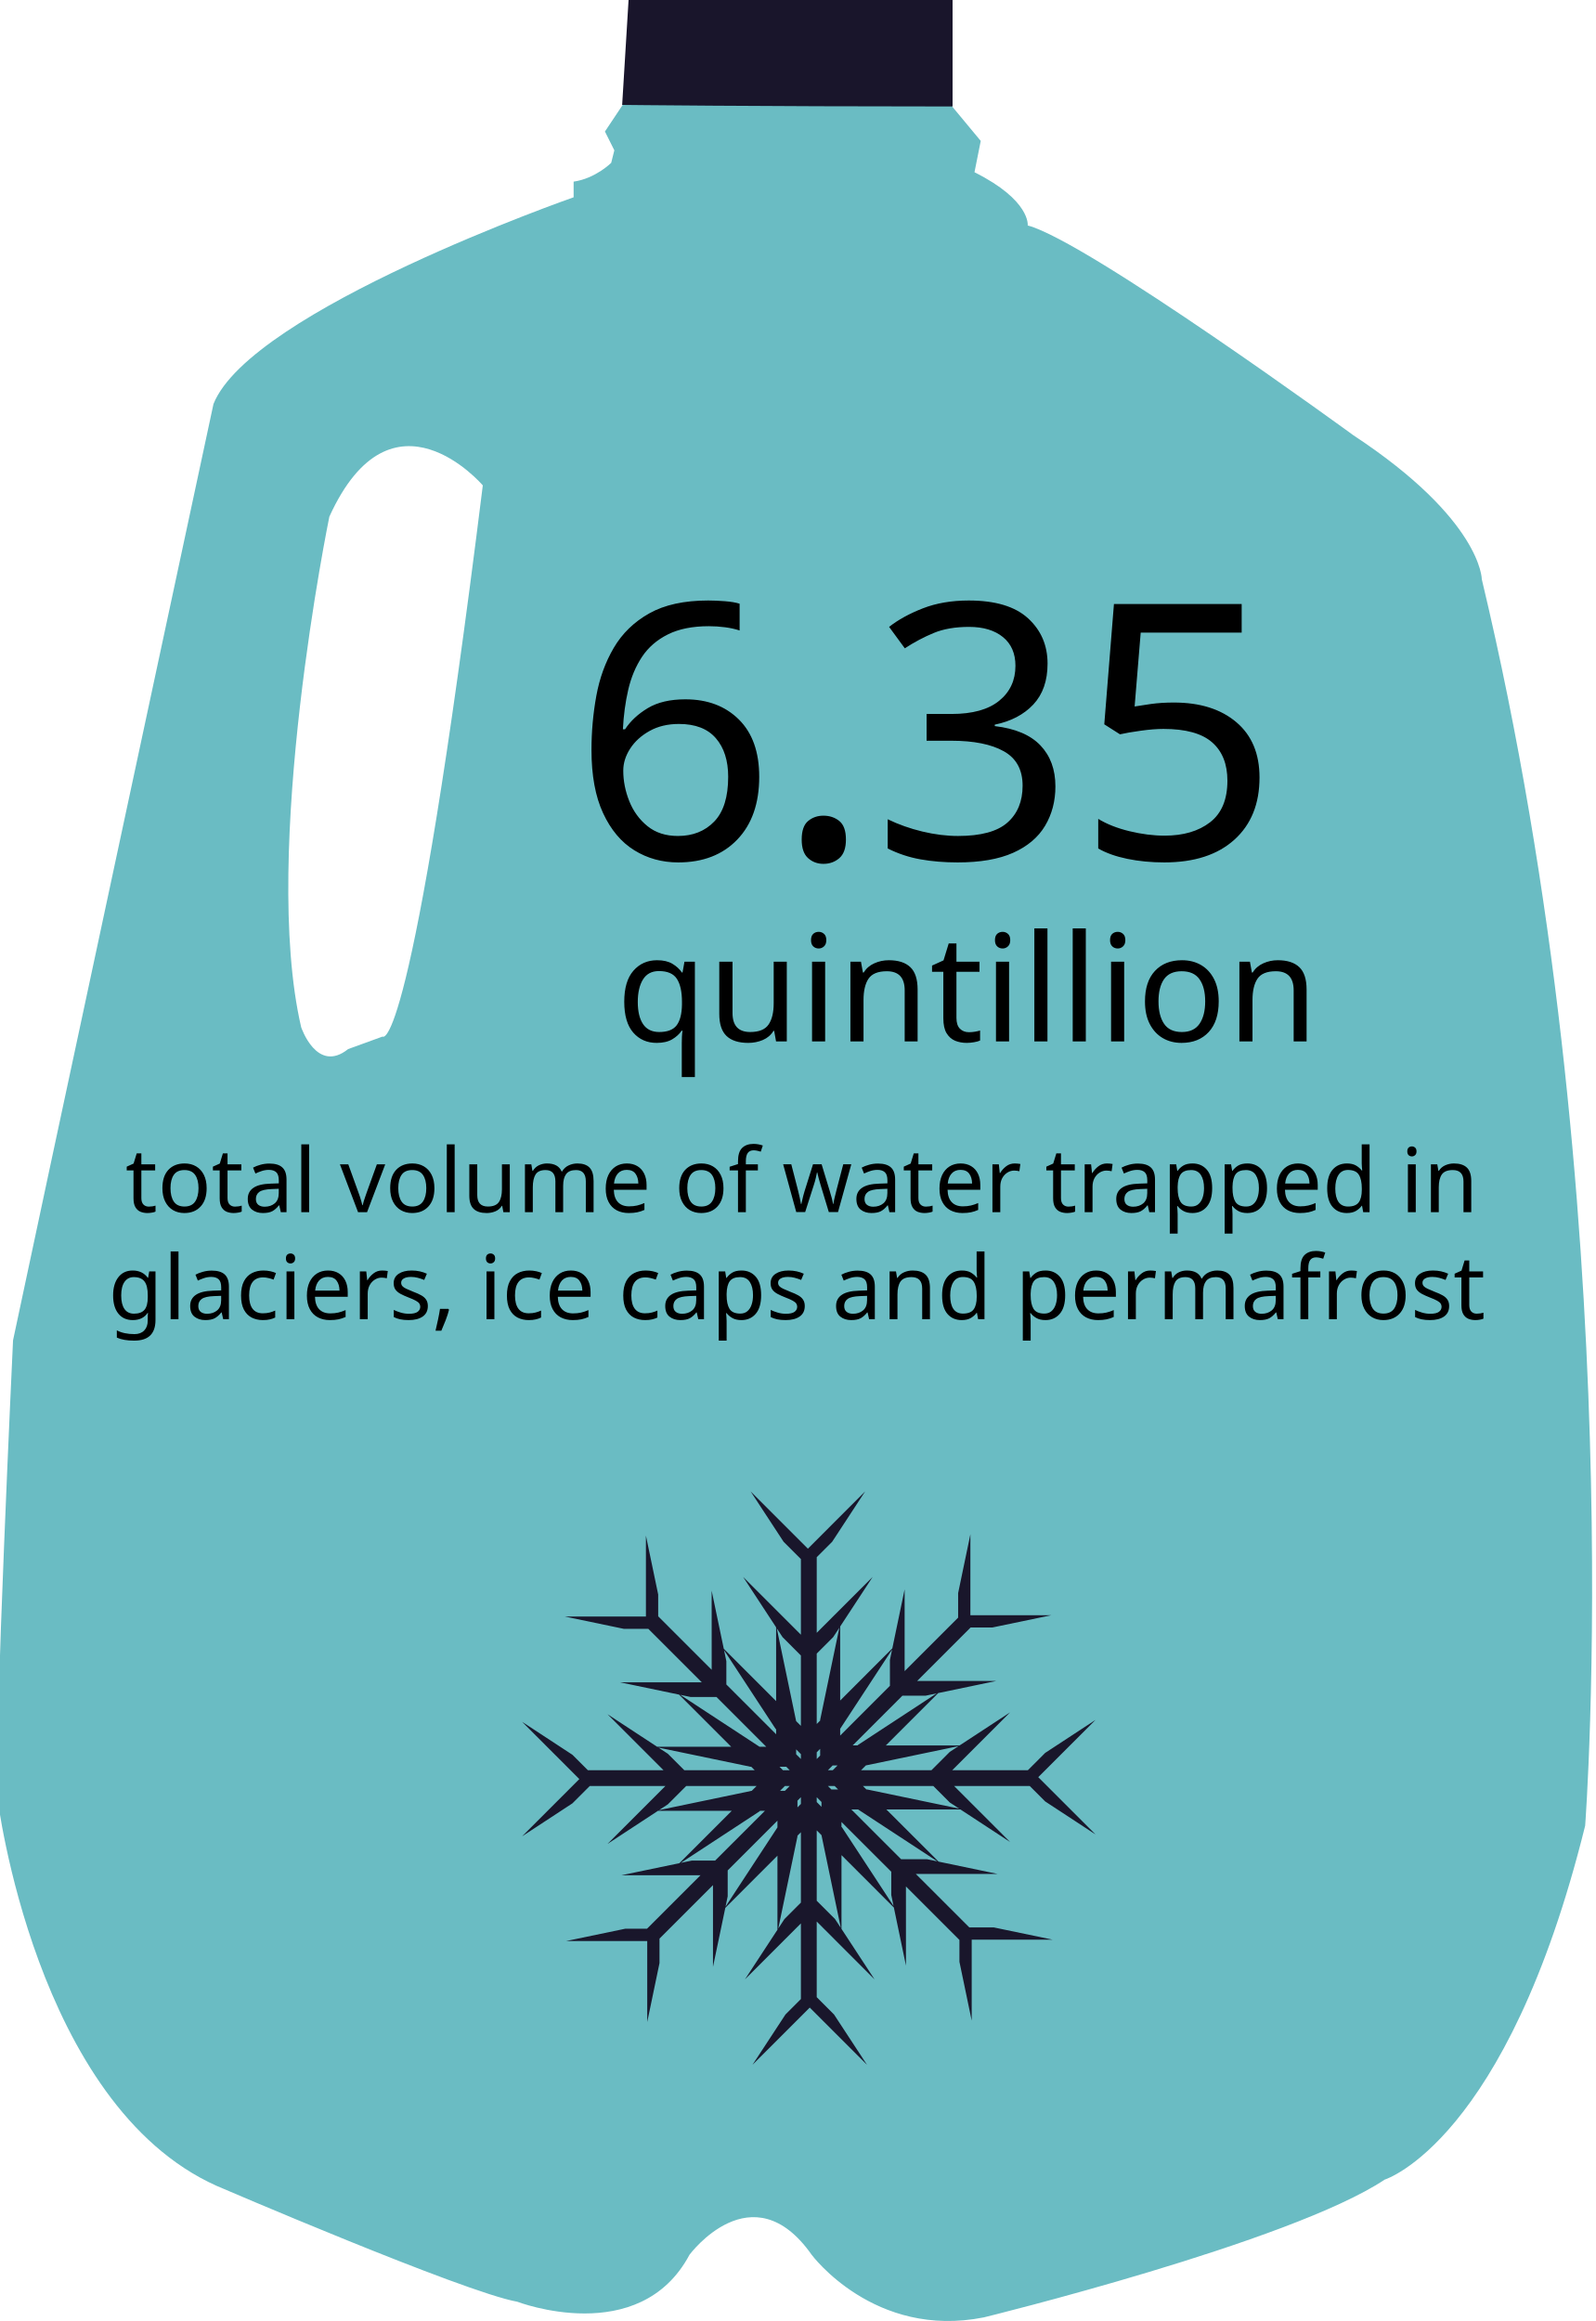
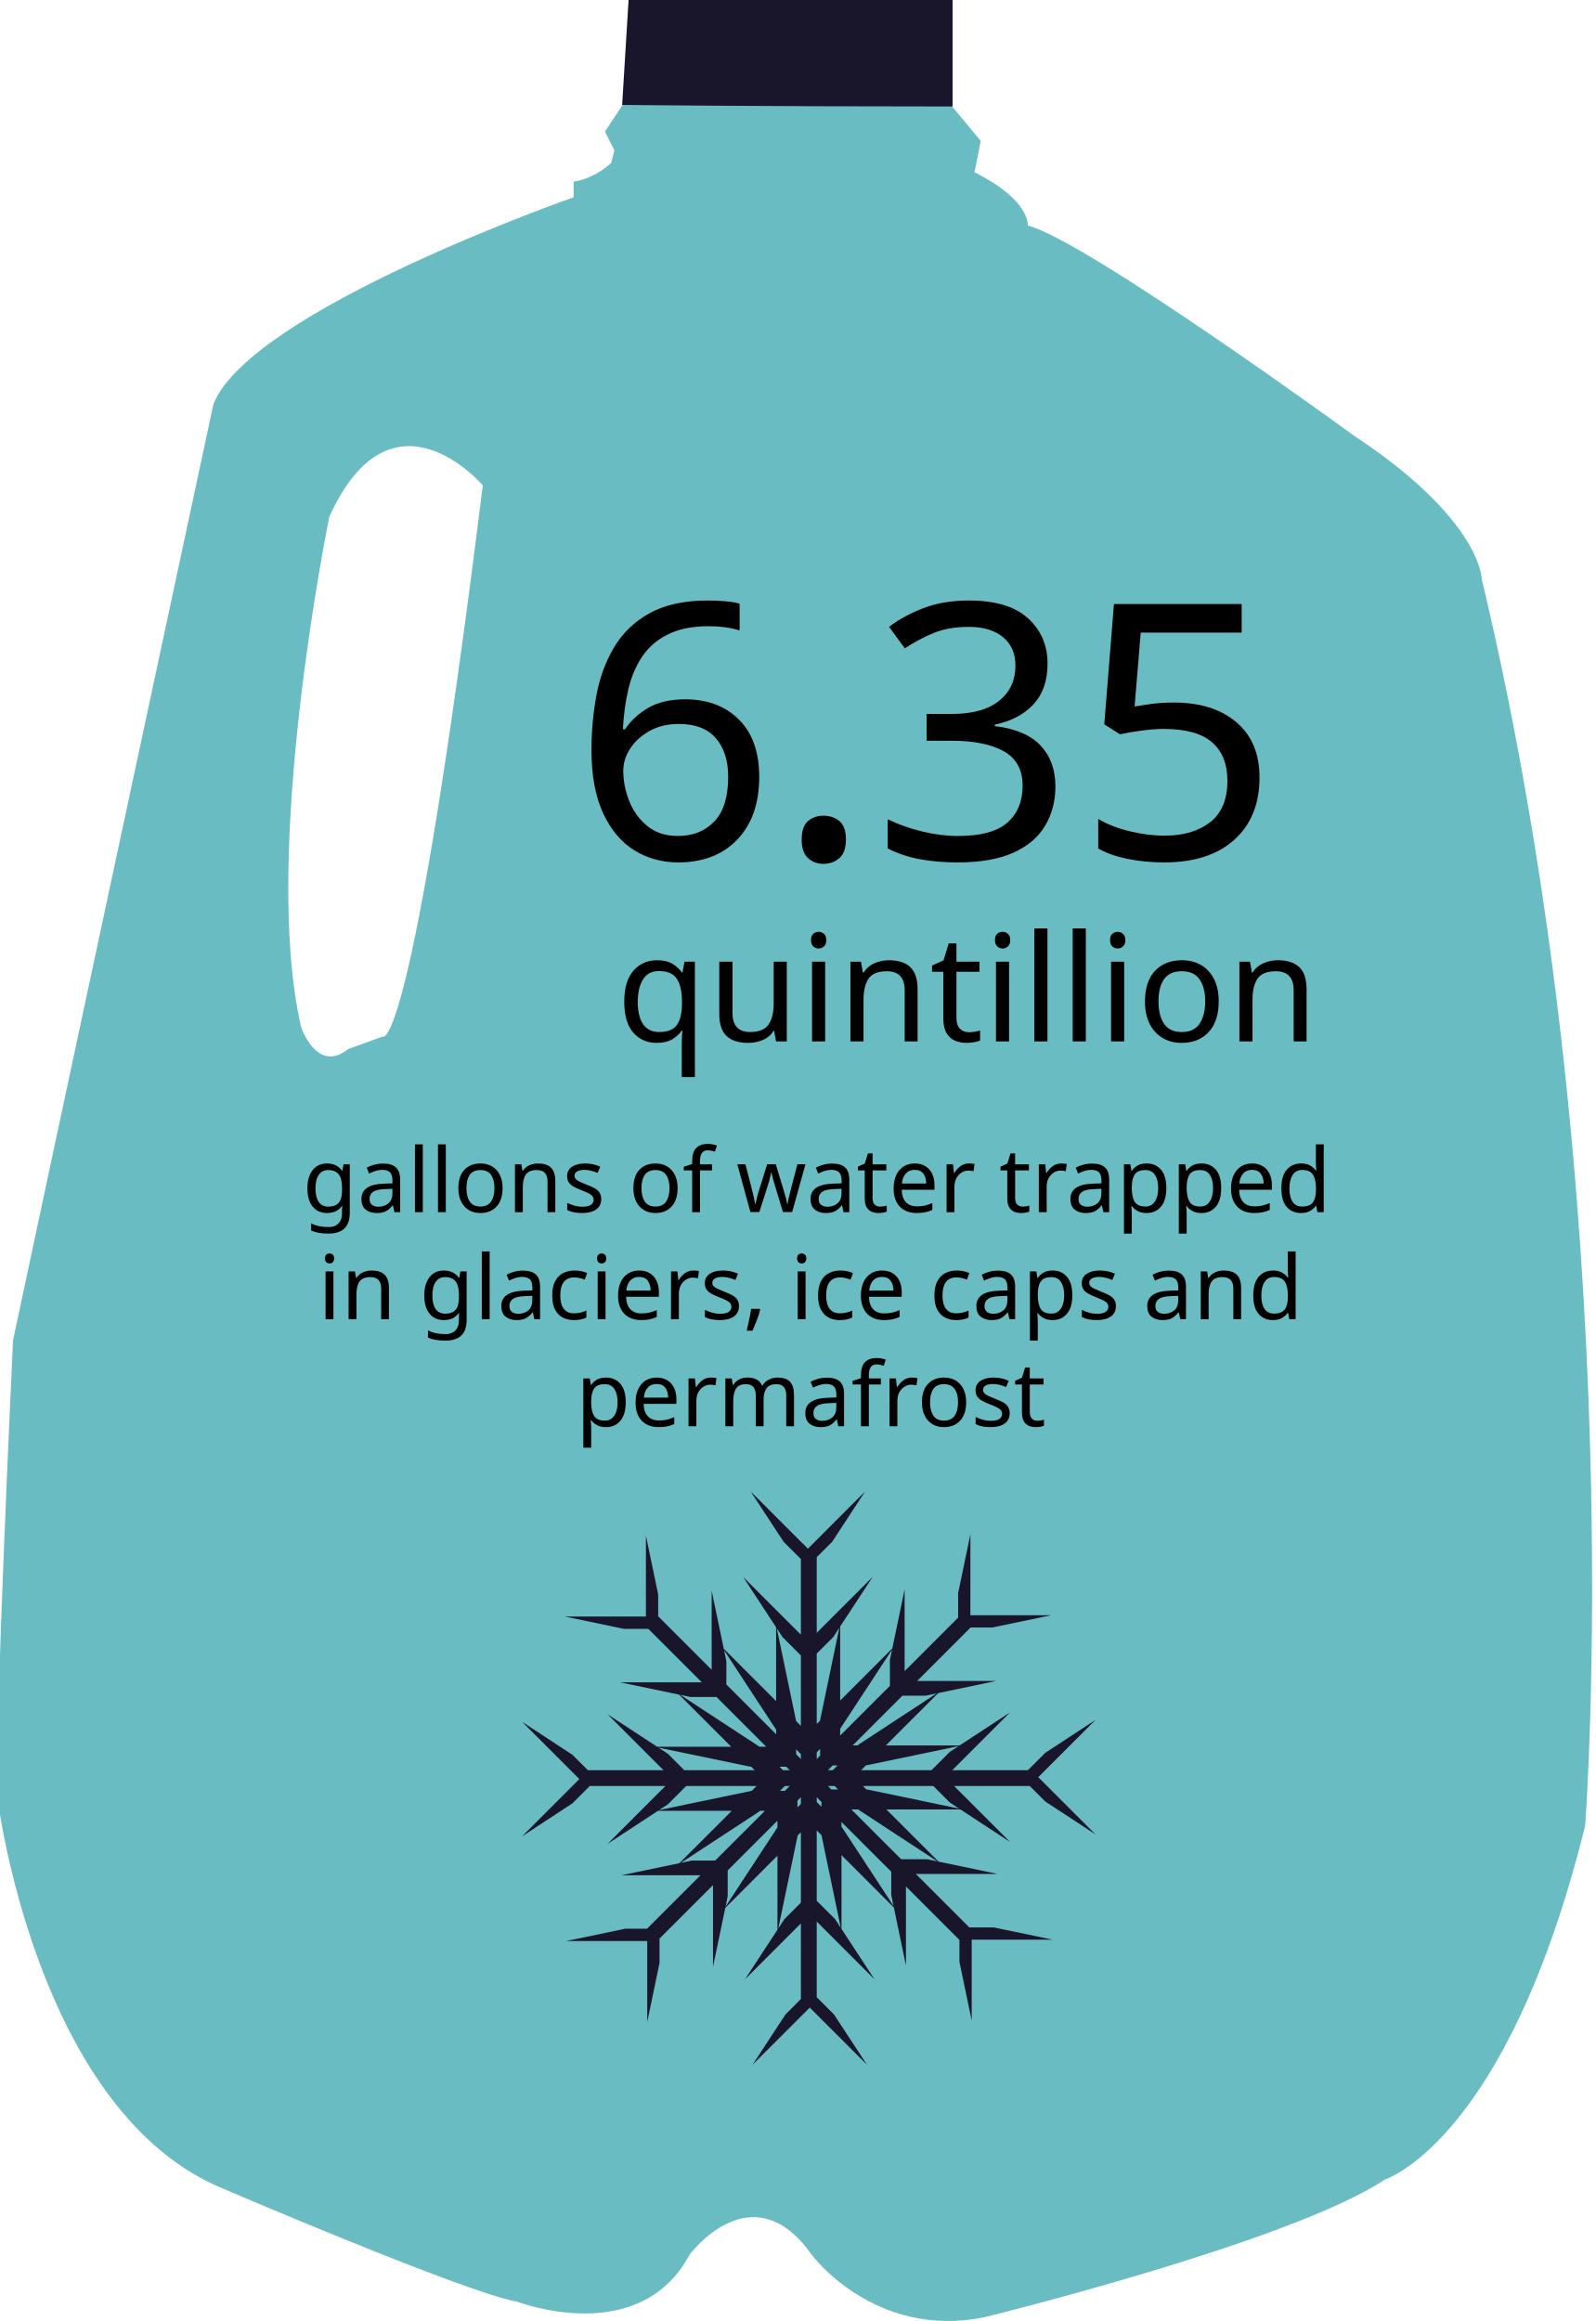
<svg xmlns="http://www.w3.org/2000/svg" version="1.1" id="Layer_1" x="0px" y="0px" width="536.378px" height="780.521px" viewBox="0 0 536.378 780.521" enable-background="new 0 0 536.378 780.521" xml:space="preserve">
  <g>
    <g>
      <path fill="#6ABCC3" d="M329.795,47.392l-2.106,10.53c18.959,9.479,17.903,17.903,17.903,17.903    c20.01,5.263,109.521,70.558,109.521,70.558c43.176,28.433,43.176,48.442,43.176,48.442    c50.553,211.678,34.752,419.134,34.752,419.134c-26.328,106.364-67.396,119.005-67.396,119.005    C434.049,754.024,330.852,779.3,330.852,779.3c-36.861,7.373-57.922-21.062-57.922-21.062c-20.01-28.435-41.069,0-41.069,0    c-16.853,31.595-57.922,15.798-57.922,15.798c-17.903-3.157-101.101-38.964-101.101-38.964    c-61.081-27.384-73.72-130.586-73.72-130.586c-1.052-20.011,5.267-153.751,5.267-153.751    C9.3,427.212,71.786,135.853,71.786,135.853c12.635-31.595,121.105-69.508,121.105-69.508v-5.267    c7.373-1.051,12.637-6.318,12.637-6.318l1.055-4.212l-3.161-6.318l8.424-12.636l2.175-18.333l100.026,15.161L329.795,47.392z     M162.352,163.23c0,0-30.543-35.806-51.604,10.534c0,0-23.17,112.683-9.479,171.655c0,0,5.267,15.797,15.798,7.373l11.584-4.212    C128.651,348.581,138.13,358.056,162.352,163.23z" />
    </g>
    <path fill="#19152B" d="M209.215,35.279c0,0,45.303,0.528,111.104,0.528V0H211.368L209.215,35.279z" />
  </g>
-   <rect x="32.689" y="385.761" fill="none" width="468" height="82" />
-   <text transform="matrix(1 0 0 1 42.1274 407.6309)">
-     <tspan x="0" y="0" font-family="'Interstate-Regular'" font-size="30">total volume of water trapped in </tspan>
-     <tspan x="-5.745" y="36" font-family="'Interstate-Regular'" font-size="30">glaciers, ice caps and permafrost </tspan>
+   <rect x="32.689" y="385.761" fill="none" width="478" height="111" />
+   <text transform="matrix(1 0 0 1 101.7114 407.6309)">
+     <tspan x="0" y="0" font-family="'Interstate-Regular'" font-size="30">gallons of water trapped </tspan>
+     <tspan x="5.221" y="36" font-family="'Interstate-Regular'" font-size="30">in glaciers, ice caps and </tspan>
+     <tspan x="91.903" y="72" font-family="'Interstate-Regular'" font-size="30">permafrost </tspan>
  </text>
  <text transform="matrix(1 0 0 1 192.3037 288.8154)" font-family="'Interstate-Bold'" font-size="120">6.35 </text>
  <text transform="matrix(1 0 0 1 207.168 350.21)" font-family="'Interstate-Bold'" font-size="50">quintillion</text>
  <path fill="#19162B" d="M351.466,605.803l16.922,11.09l-19.256-19.257l19.256-19.251l-16.922,11.09l-5.821,5.822h-25.438  l19.451-19.451l-16.967,11.117h-24.807l17.611-17.608l19.524-4.071l-26.608,0.005l17.979-17.989l7.342-0.005l19.811-4.121H326.31  l0.005-27.226l-4.126,19.803v8.235l-17.988,17.987V534.47l-4.138,19.854l-17.539,17.545v-24.904l10.933-16.684l-18.815,18.812  v-25.434l5.192-5.188l11.084-16.928l-19.25,19.262l-19.255-19.262l11.084,16.928l5.822,5.82v25.436l-19.441-19.444l11.107,16.96  l0.005,24.812l-17.609-17.607l-4.073-19.526l0.01,26.609l-17.988-17.989l-0.005-7.337l-4.126-19.811l0.005,27.229h-27.238  l19.808,4.132h8.23l17.995,17.989l-27.503-0.006l19.852,4.137l17.544,17.545l-24.909-0.005l-16.679-10.934L223.12,595.3h-25.434  l-5.198-5.191l-16.922-11.091l19.251,19.257l-19.251,19.256l16.922-11.091l5.826-5.825h25.44l-19.452,19.455l16.96-11.117  l24.812-0.005l-17.616,17.614l-19.521,4.065h26.609l-17.982,17.982h-7.338l-19.818,4.128h27.238v27.229l4.125-19.812v-8.23  l17.983-17.982v27.504l4.143-19.857l17.534-17.545v24.909l-10.927,16.685l18.812-18.821v25.438l-5.188,5.193l-11.09,16.921  l19.254-19.25l19.256,19.25l-11.09-16.921l-5.82-5.827v-25.435l19.443,19.449l-11.11-16.966v-24.812l17.608,17.614L304.646,661  l-0.005-26.616l17.987,17.989v7.343l4.127,19.802V652.29h27.238l-19.814-4.126h-8.23l-17.994-17.989l27.51,0.005l-19.852-4.143  l-17.557-17.539h24.914l16.686,10.934l-18.824-18.82h25.44L351.466,605.803z M291.166,593.688l31.174-6.489l-2.957,1.933  l-6.161,6.168h-23.677l1.615-1.607h0.006V593.688L291.166,593.688z M269.315,591.533l-1.598-1.604v-1.642l1.598,1.607V591.533z   M265.557,595.297h-2.275l-1.148-1.159h2.263L265.557,595.297z M263.922,600.609h1.635l-1.603,1.611h-1.635L263.922,600.609z   M274.638,604.373l1.604,1.607v1.636l-1.604-1.609V604.373z M278.401,600.609h2.269l1.16,1.164l-2.271-0.008L278.401,600.609z   M278.401,595.297l1.599-1.603h1.642l-1.604,1.603H278.401z M311.292,570.23l3.696-0.774l-26.431,17.317l-0.188,0.188h-1.643  l16.73-16.73H311.292L311.292,570.23z M282.528,581.369l17.446-26.631l-0.721,3.46v8.719l-16.731,16.732v-2.271L282.528,581.369z   M274.638,556.086l5.533-5.539l2.07-3.156l-6.439,30.933v0.272l-1.164,1.16V556.086z M275.791,588.111v2.263l-1.151,1.159v-2.264  L275.791,588.111z M267.713,578.771l-6.499-31.182l1.938,2.956l6.163,6.174v23.663l-1.603-1.603L267.713,578.771L267.713,578.771z   M260.791,581.369l0.201,0.195v1.641l-16.743-16.738v-7.829l-0.764-3.692L260.791,581.369z M255.397,587.402l-26.636-17.448  l3.456,0.721h8.723l16.732,16.737h-2.268L255.397,587.402z M221.414,587.694l30.936,6.438h0.265l1.165,1.165h-23.67l-5.534-5.535  L221.414,587.694z M252.789,602.223l-31.169,6.493l2.956-1.938l6.168-6.167h23.668l-1.613,1.611H252.789L252.789,602.223z   M232.666,625.68l-3.704,0.771l26.436-17.312l0.185-0.193h1.646l-16.737,16.73L232.666,625.68z M261.431,614.536l-17.453,26.637  l0.721-3.454v-8.725l16.732-16.732v2.271V614.536z M269.315,639.824l-5.535,5.534l-2.068,3.163l6.448-30.938v-0.271l1.155-1.157  V639.824z M268.161,607.8v-2.269l1.155-1.153v2.269L268.161,607.8z M276.24,617.142l6.493,31.169l-1.927-2.95l-6.169-6.167v-23.664  l1.603,1.603V617.142z M283.155,614.536l-0.194-0.189v-1.641l16.744,16.731v7.824l0.77,3.698L283.155,614.536z M288.56,608.505  l26.631,17.446l-3.454-0.721h-8.719l-16.731-16.732h2.271L288.56,608.505z M322.544,608.218l-30.94-6.442h-0.261l-1.17-1.164h23.675  l5.534,5.539L322.544,608.218z" />
</svg>
